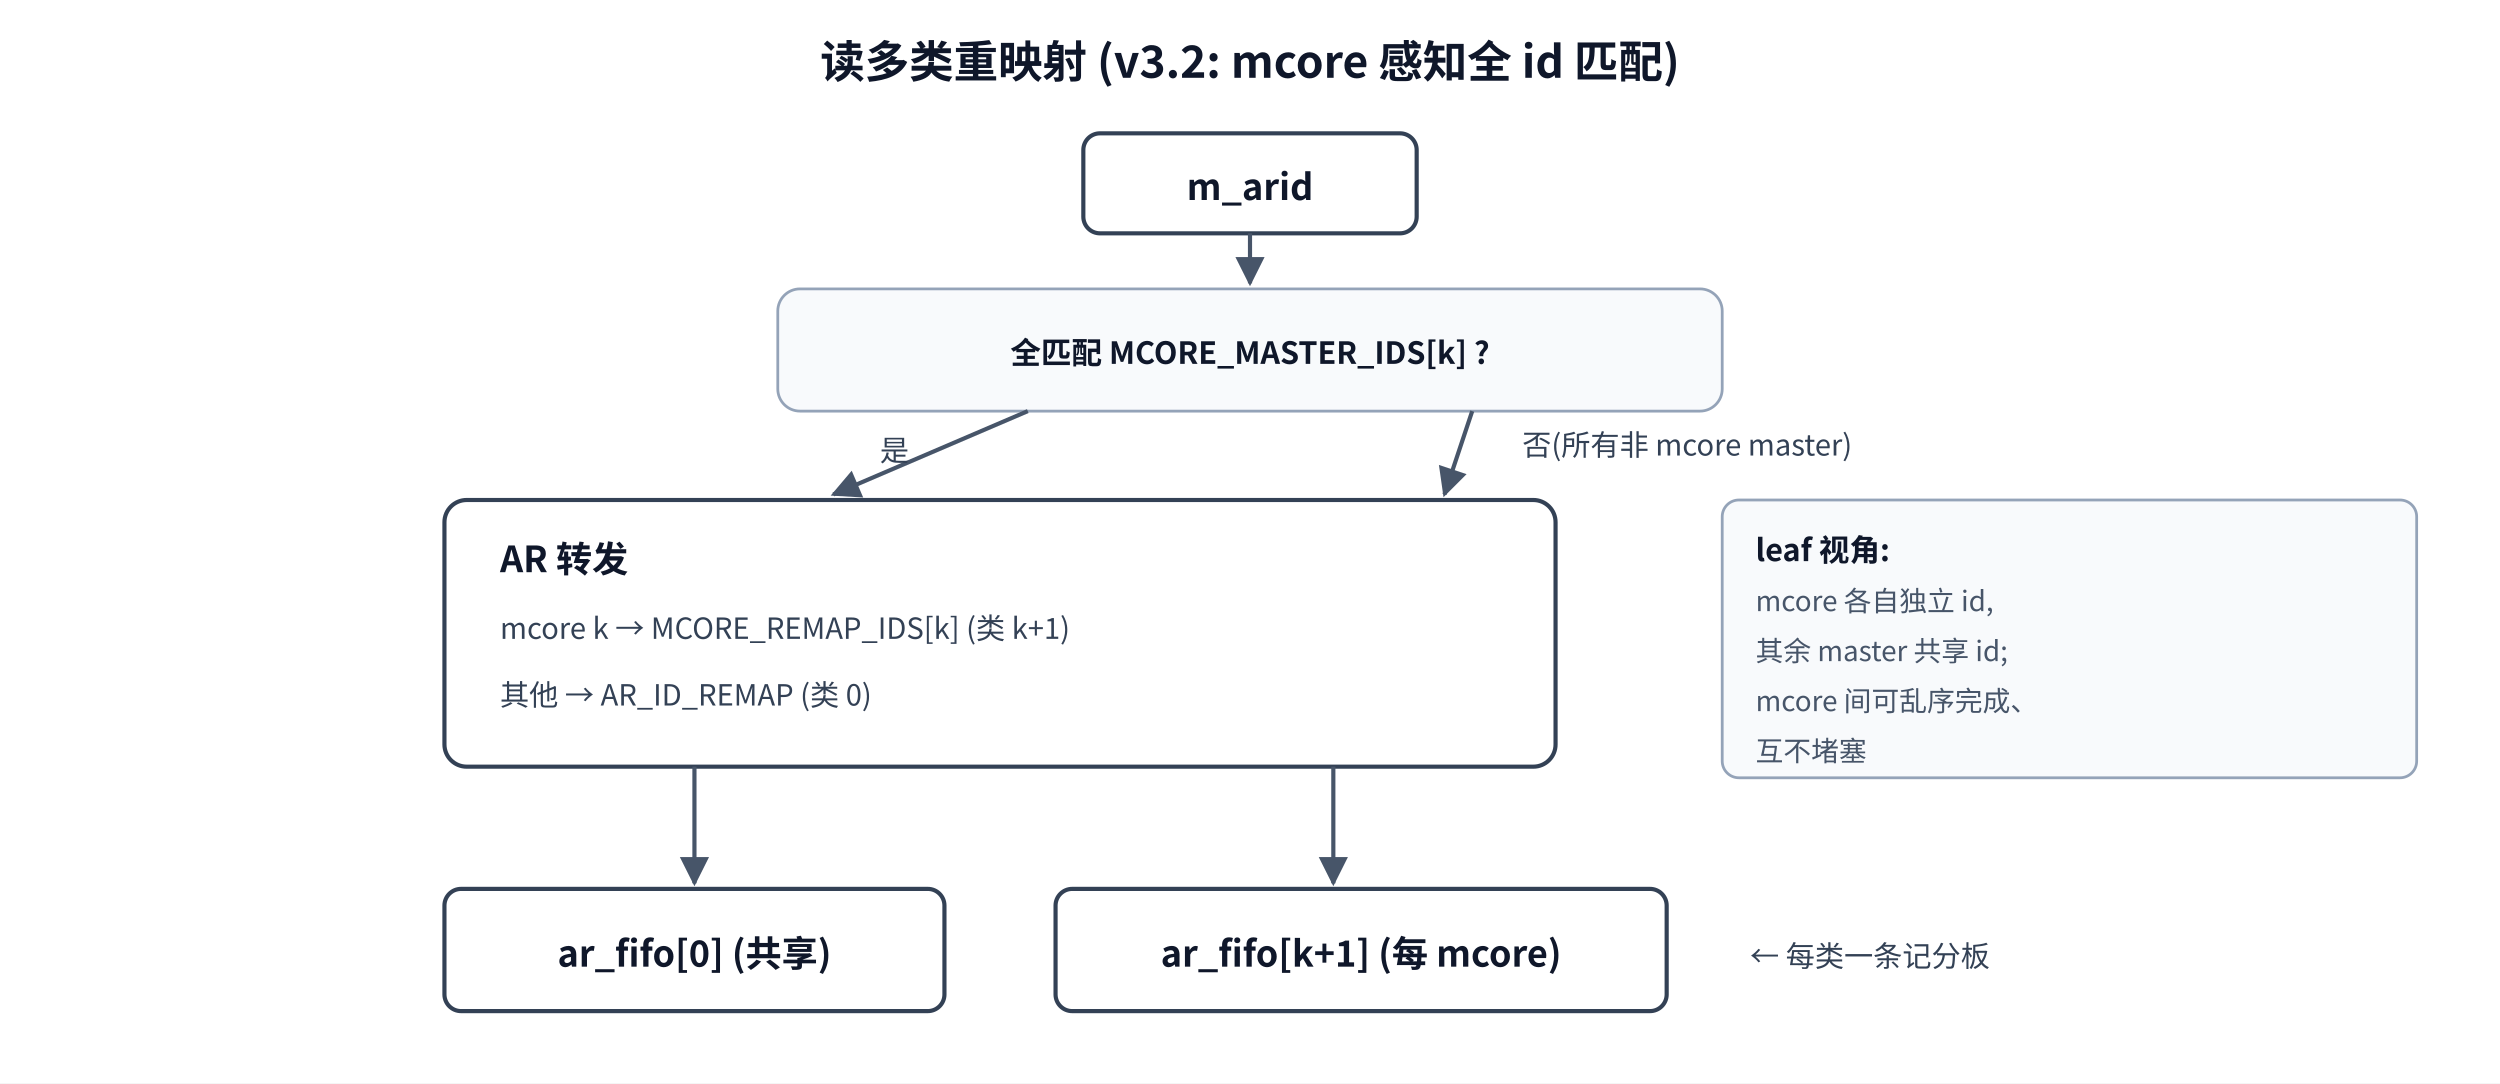
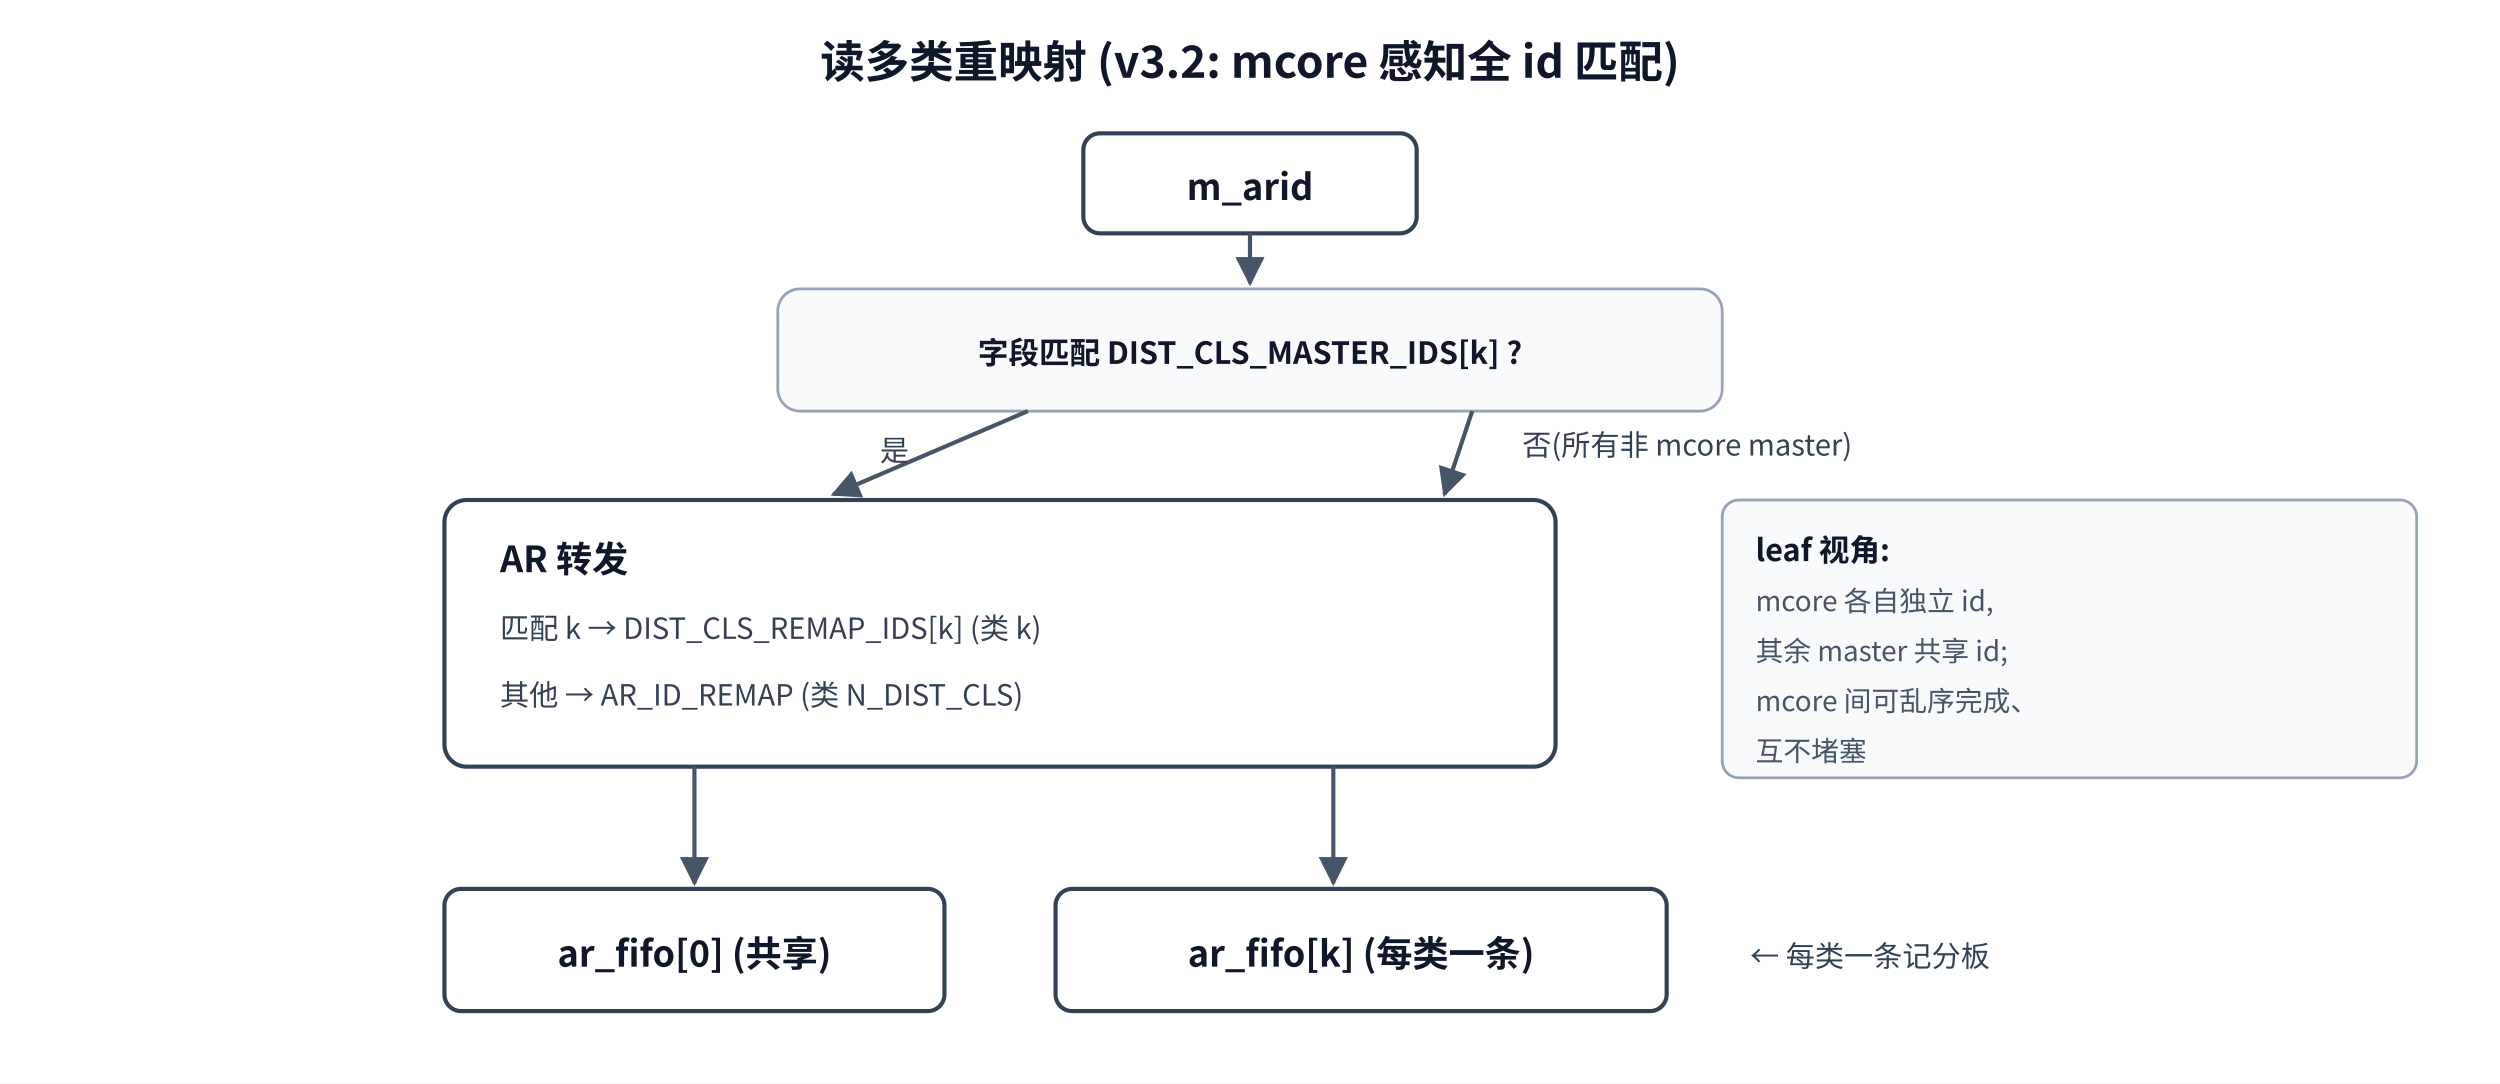
<svg xmlns="http://www.w3.org/2000/svg" viewBox="0 0 900 390" font-family="'Noto Sans CJK SC','Microsoft YaHei','PingFang SC',sans-serif">
  <defs>
    <marker id="aS" viewBox="0 0 10 10" refX="9" refY="5" markerWidth="7" markerHeight="7" orient="auto-start-reverse">
      <path d="M0,0 L10,5 L0,10 z" fill="#475569" />
    </marker>
    <style>
      .title { font-size: 16px; font-weight: bold; fill: #0F172A; }
      .bt    { font-size: 13px; font-weight: bold; fill: #0F172A; }
      .bt11  { font-size: 11px; font-weight: bold; fill: #0F172A; }
      .txt   { font-size: 10.5px; fill: #334155; }
      .sm    { font-size: 10px; fill: #475569; }
      .box   { fill: #FFFFFF; stroke: #334155; stroke-width: 1.5; }
      .strip { fill: #F8FAFC; stroke: #94A3B8; }
    </style>
  </defs>
  <rect x="0" y="0" width="900" height="390" fill="#FFFFFF" />
  <text x="450" y="28" class="title" text-anchor="middle">读多类重映射 (v3.2: mcore 感知全 id 匹配)</text>
  <rect x="390" y="48" width="120" height="36" rx="6" class="box" />
  <text x="450" y="72" class="bt" text-anchor="middle">m_arid</text>
  <line x1="450" y1="84" x2="450" y2="102" stroke="#475569" stroke-width="1.5" marker-end="url(#aS)" />
  <rect x="280" y="104" width="340" height="44" rx="8" class="strip" />
-   <text x="450" y="131" class="bt11" text-anchor="middle">全匹配 MCORE_MASTER_IDS[k] ?</text>
+   <text x="450" y="131" class="bt11" text-anchor="middle">字段匹配 DIST_CLS_MASTER_IDS[k] ?</text>
  <line x1="370" y1="148" x2="300" y2="178" stroke="#475569" stroke-width="1.5" marker-end="url(#aS)" />
  <text x="322" y="166" class="txt" text-anchor="middle">是</text>
  <line x1="530" y1="148" x2="520" y2="178" stroke="#475569" stroke-width="1.5" marker-end="url(#aS)" />
  <text x="548" y="164" class="txt">否(所有非 mcore master)</text>
  <rect x="160" y="180" width="400" height="96" rx="8" class="box" />
  <text x="180" y="206" class="bt">AR 转发</text>
-   <text x="180" y="230" class="txt">mcore k → MCORE_REMAP_IDS[k]  (类 k+1)</text>
-   <text x="180" y="254" class="txt">其他 → AR_ID_REMAP  (类 0)</text>
+   <text x="180" y="230" class="txt">匹配 k → DIST_CLS_REMAP_IDS[k]  (类 k)</text>
+   <text x="180" y="254" class="txt">其他 → AR_ID_REMAP  (类 N_DIST_CLS)</text>
  <rect x="620" y="180" width="250" height="100" rx="6" class="strip" />
  <text x="632" y="202" class="bt11">leaf 视角:</text>
  <text x="632" y="220" class="sm">mcore 各自独立 id,</text>
  <text x="632" y="238" class="sm">其余 master 共享 id;</text>
  <text x="632" y="256" class="sm">mcore 间可乱序完成、</text>
  <text x="632" y="274" class="sm">互不堵塞</text>
  <line x1="250" y1="276" x2="250" y2="318" stroke="#475569" stroke-width="1.5" marker-end="url(#aS)" />
  <line x1="480" y1="276" x2="480" y2="318" stroke="#475569" stroke-width="1.5" marker-end="url(#aS)" />
  <rect x="160" y="320" width="180" height="44" rx="6" class="box" />
  <text x="250" y="348" class="bt" text-anchor="middle">ar_fifo[0] (共享)</text>
  <rect x="380" y="320" width="220" height="44" rx="6" class="box" />
-   <text x="490" y="348" class="bt" text-anchor="middle">ar_fifo[k+1] (每 mcore)</text>
+   <text x="490" y="348" class="bt" text-anchor="middle">ar_fifo[k] (每类一条)</text>
  <text x="630" y="348" class="txt">← 每类一条记分板</text>
</svg>
